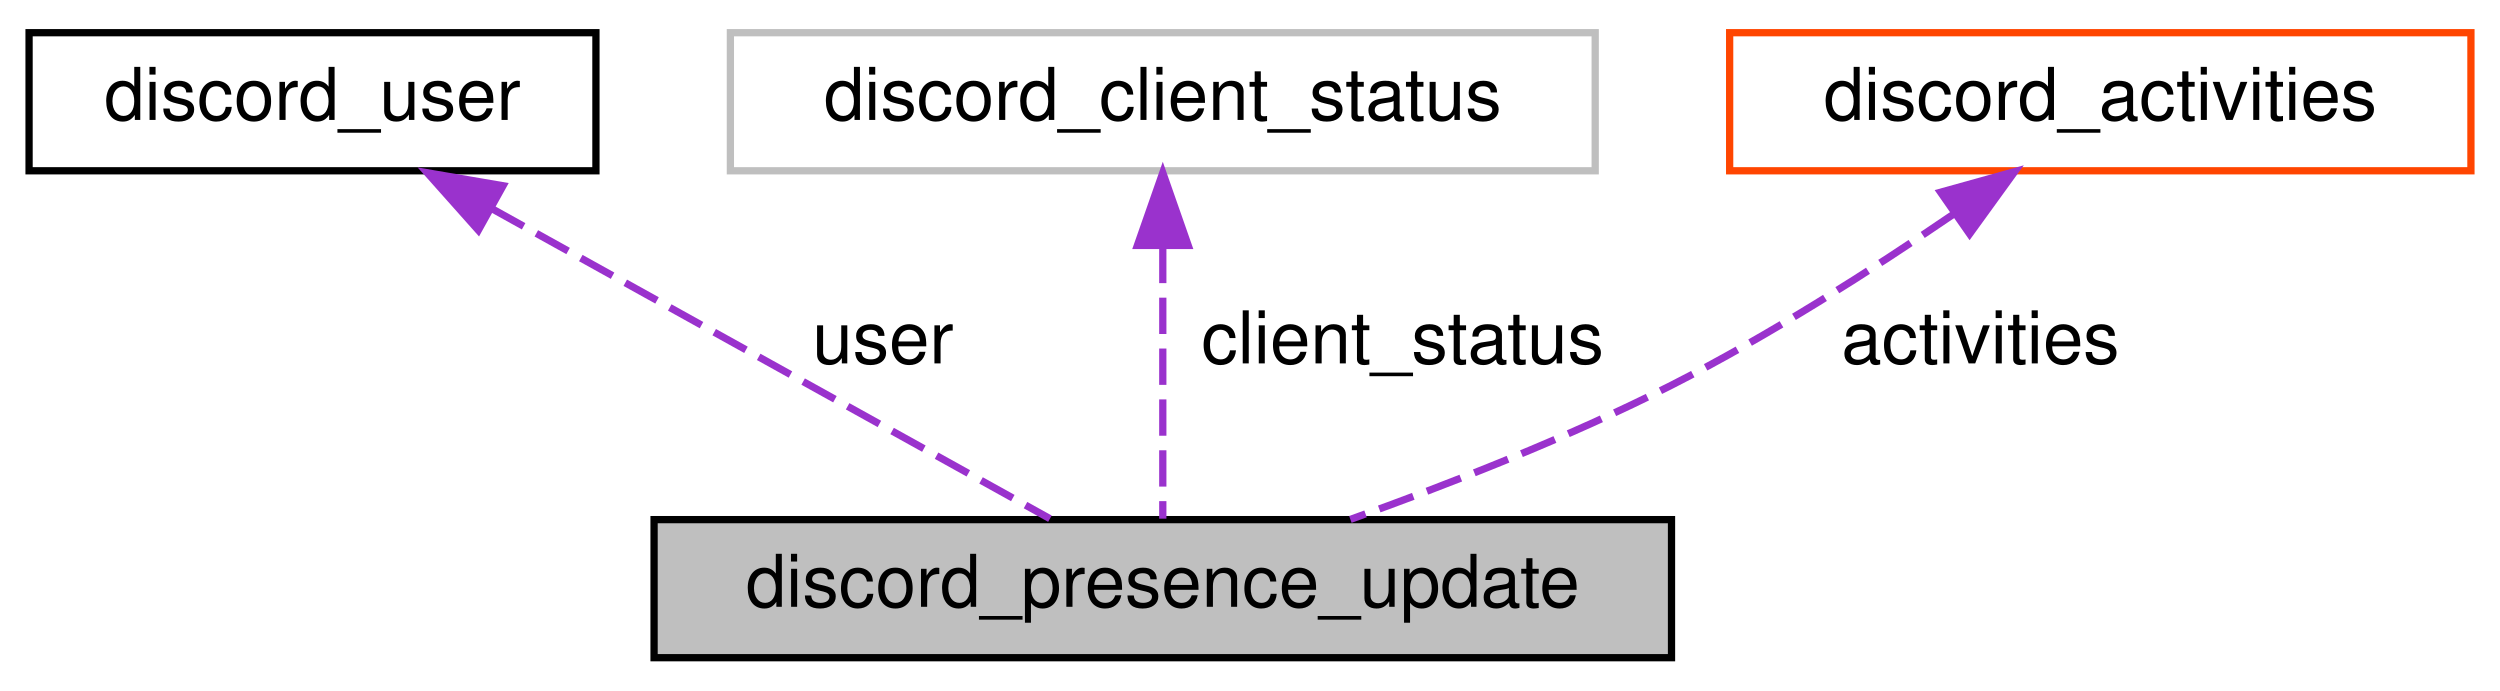
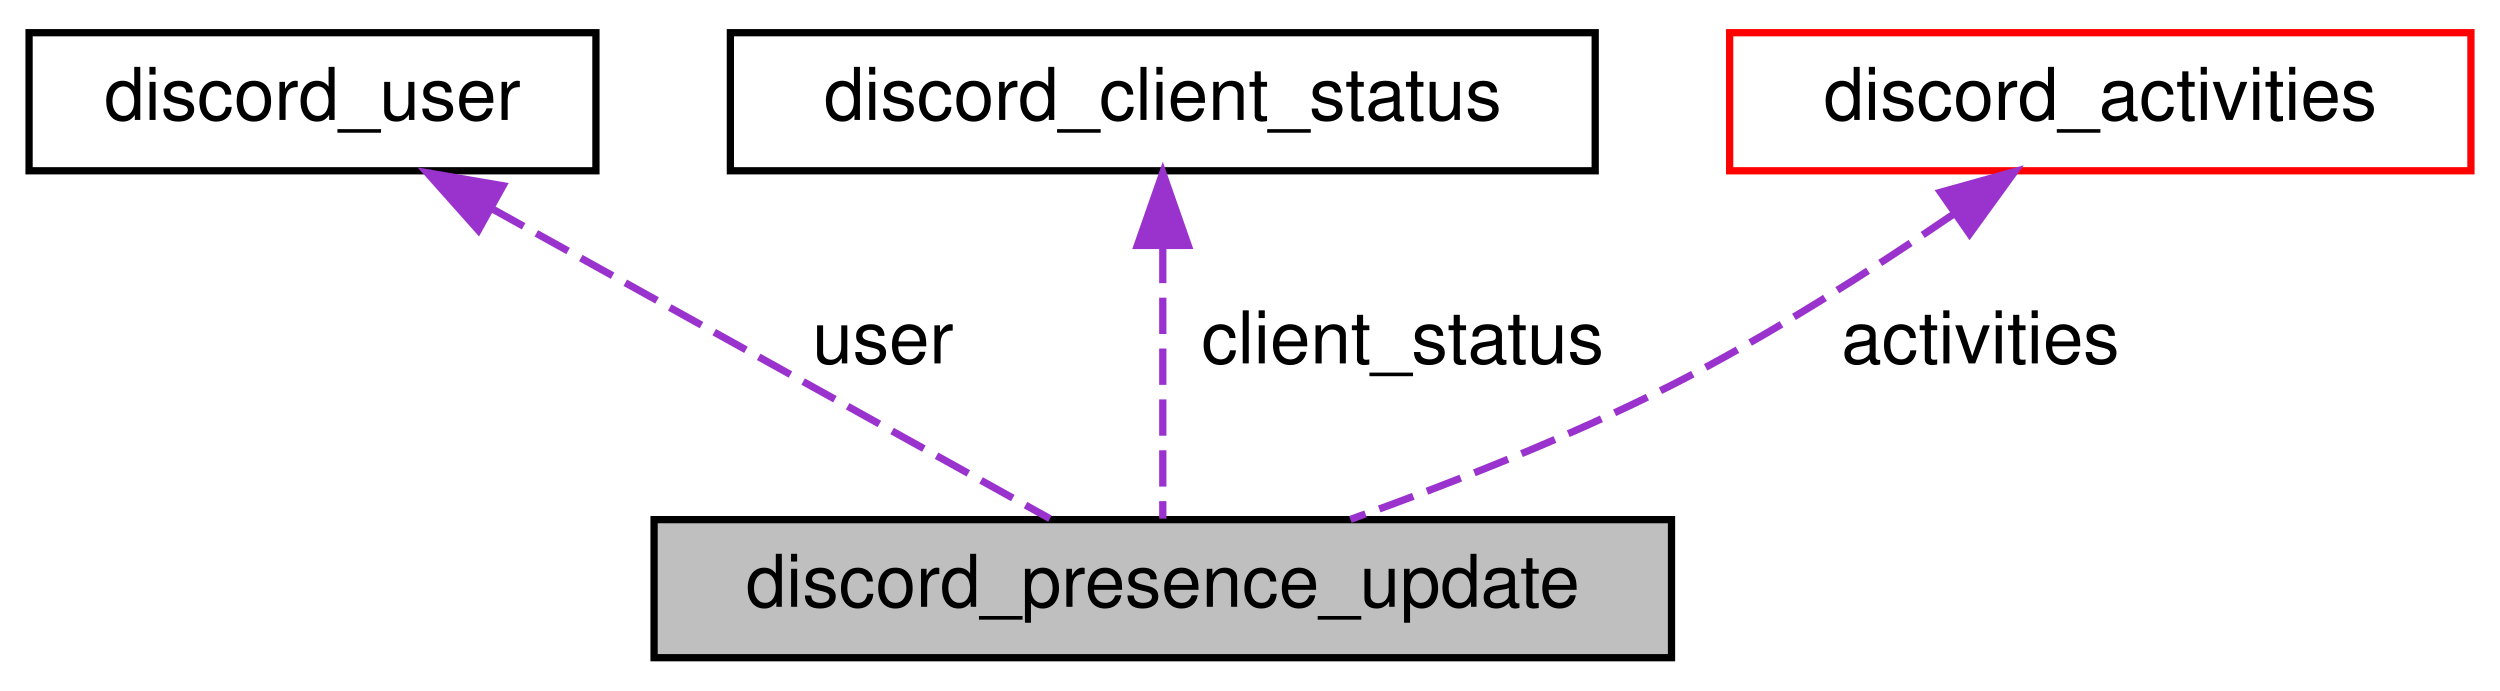
<svg xmlns="http://www.w3.org/2000/svg" xmlns:xlink="http://www.w3.org/1999/xlink" width="344pt" height="95pt" viewBox="0.00 0.00 344.00 95.00">
  <g id="graph0" class="graph" transform="scale(1 1) rotate(0) translate(4 91)">
    <g id="node1" class="node">
      <g id="a_node1">
        <a xlink:title=" ">
          <polygon fill="#bfbfbf" stroke="black" points="86,-0.5 86,-19.5 226,-19.5 226,-0.5 86,-0.5" />
          <text text-anchor="middle" x="156" y="-7.5" font-family="Helvetica,sans-Serif" font-size="10.00">discord_presence_update</text>
        </a>
      </g>
    </g>
    <g id="node2" class="node">
      <g id="a_node2">
        <a xlink:href="structdiscord__user.html" target="_top" xlink:title=" ">
          <polygon fill="none" stroke="black" points="0,-67.5 0,-86.5 78,-86.5 78,-67.5 0,-67.5" />
          <text text-anchor="middle" x="39" y="-74.5" font-family="Helvetica,sans-Serif" font-size="10.00">discord_user</text>
        </a>
      </g>
    </g>
    <g id="edge1" class="edge">
      <path fill="none" stroke="#9a32cd" stroke-dasharray="5,2" d="M63.68,-62.29C86.87,-49.4 120.86,-30.52 140.47,-19.63" />
      <polygon fill="#9a32cd" stroke="#9a32cd" points="61.82,-59.32 54.78,-67.23 65.22,-65.44 61.82,-59.32" />
      <text text-anchor="middle" x="117.5" y="-41" font-family="Helvetica,sans-Serif" font-size="10.00"> user</text>
    </g>
    <g id="node3" class="node">
      <g id="a_node3">
        <a xlink:href="structdiscord__client__status.html" target="_top" xlink:title=" ">
-           <polygon fill="none" stroke="#bfbfbf" points="96.5,-67.5 96.5,-86.5 215.5,-86.5 215.5,-67.5 96.5,-67.5" />
+           <polygon fill="none" stroke="black" points="96.5,-67.5 96.5,-86.5 215.5,-86.5 215.5,-67.5 96.5,-67.5" />
          <text text-anchor="middle" x="156" y="-74.5" font-family="Helvetica,sans-Serif" font-size="10.00">discord_client_status</text>
        </a>
      </g>
    </g>
    <g id="edge2" class="edge">
      <path fill="none" stroke="#9a32cd" stroke-dasharray="5,2" d="M156,-57.04C156,-44.67 156,-29.12 156,-19.63" />
      <polygon fill="#9a32cd" stroke="#9a32cd" points="152.5,-57.23 156,-67.23 159.5,-57.23 152.5,-57.23" />
      <text text-anchor="middle" x="189" y="-41" font-family="Helvetica,sans-Serif" font-size="10.00"> client_status</text>
    </g>
    <g id="node4" class="node">
      <g id="a_node4">
        <a xlink:href="structdiscord__activities.html" target="_top" xlink:title=" ">
-           <polygon fill="none" stroke="orangered" points="234,-67.5 234,-86.5 336,-86.5 336,-67.5 234,-67.5" />
+           <polygon fill="none" stroke="red" points="234,-67.5 234,-86.5 336,-86.5 336,-67.5 234,-67.5" />
          <text text-anchor="middle" x="285" y="-74.5" font-family="Helvetica,sans-Serif" font-size="10.00">discord_activities</text>
        </a>
      </g>
    </g>
    <g id="edge3" class="edge">
      <path fill="none" stroke="#9a32cd" stroke-dasharray="5,2" d="M264.71,-61.47C253.6,-53.89 239.41,-44.81 226,-38 211.83,-30.8 195.27,-24.33 181.81,-19.53" />
      <polygon fill="#9a32cd" stroke="#9a32cd" points="263.02,-64.55 273.23,-67.39 267.02,-58.81 263.02,-64.55" />
      <text text-anchor="middle" x="268.5" y="-41" font-family="Helvetica,sans-Serif" font-size="10.00"> activities</text>
    </g>
  </g>
</svg>
